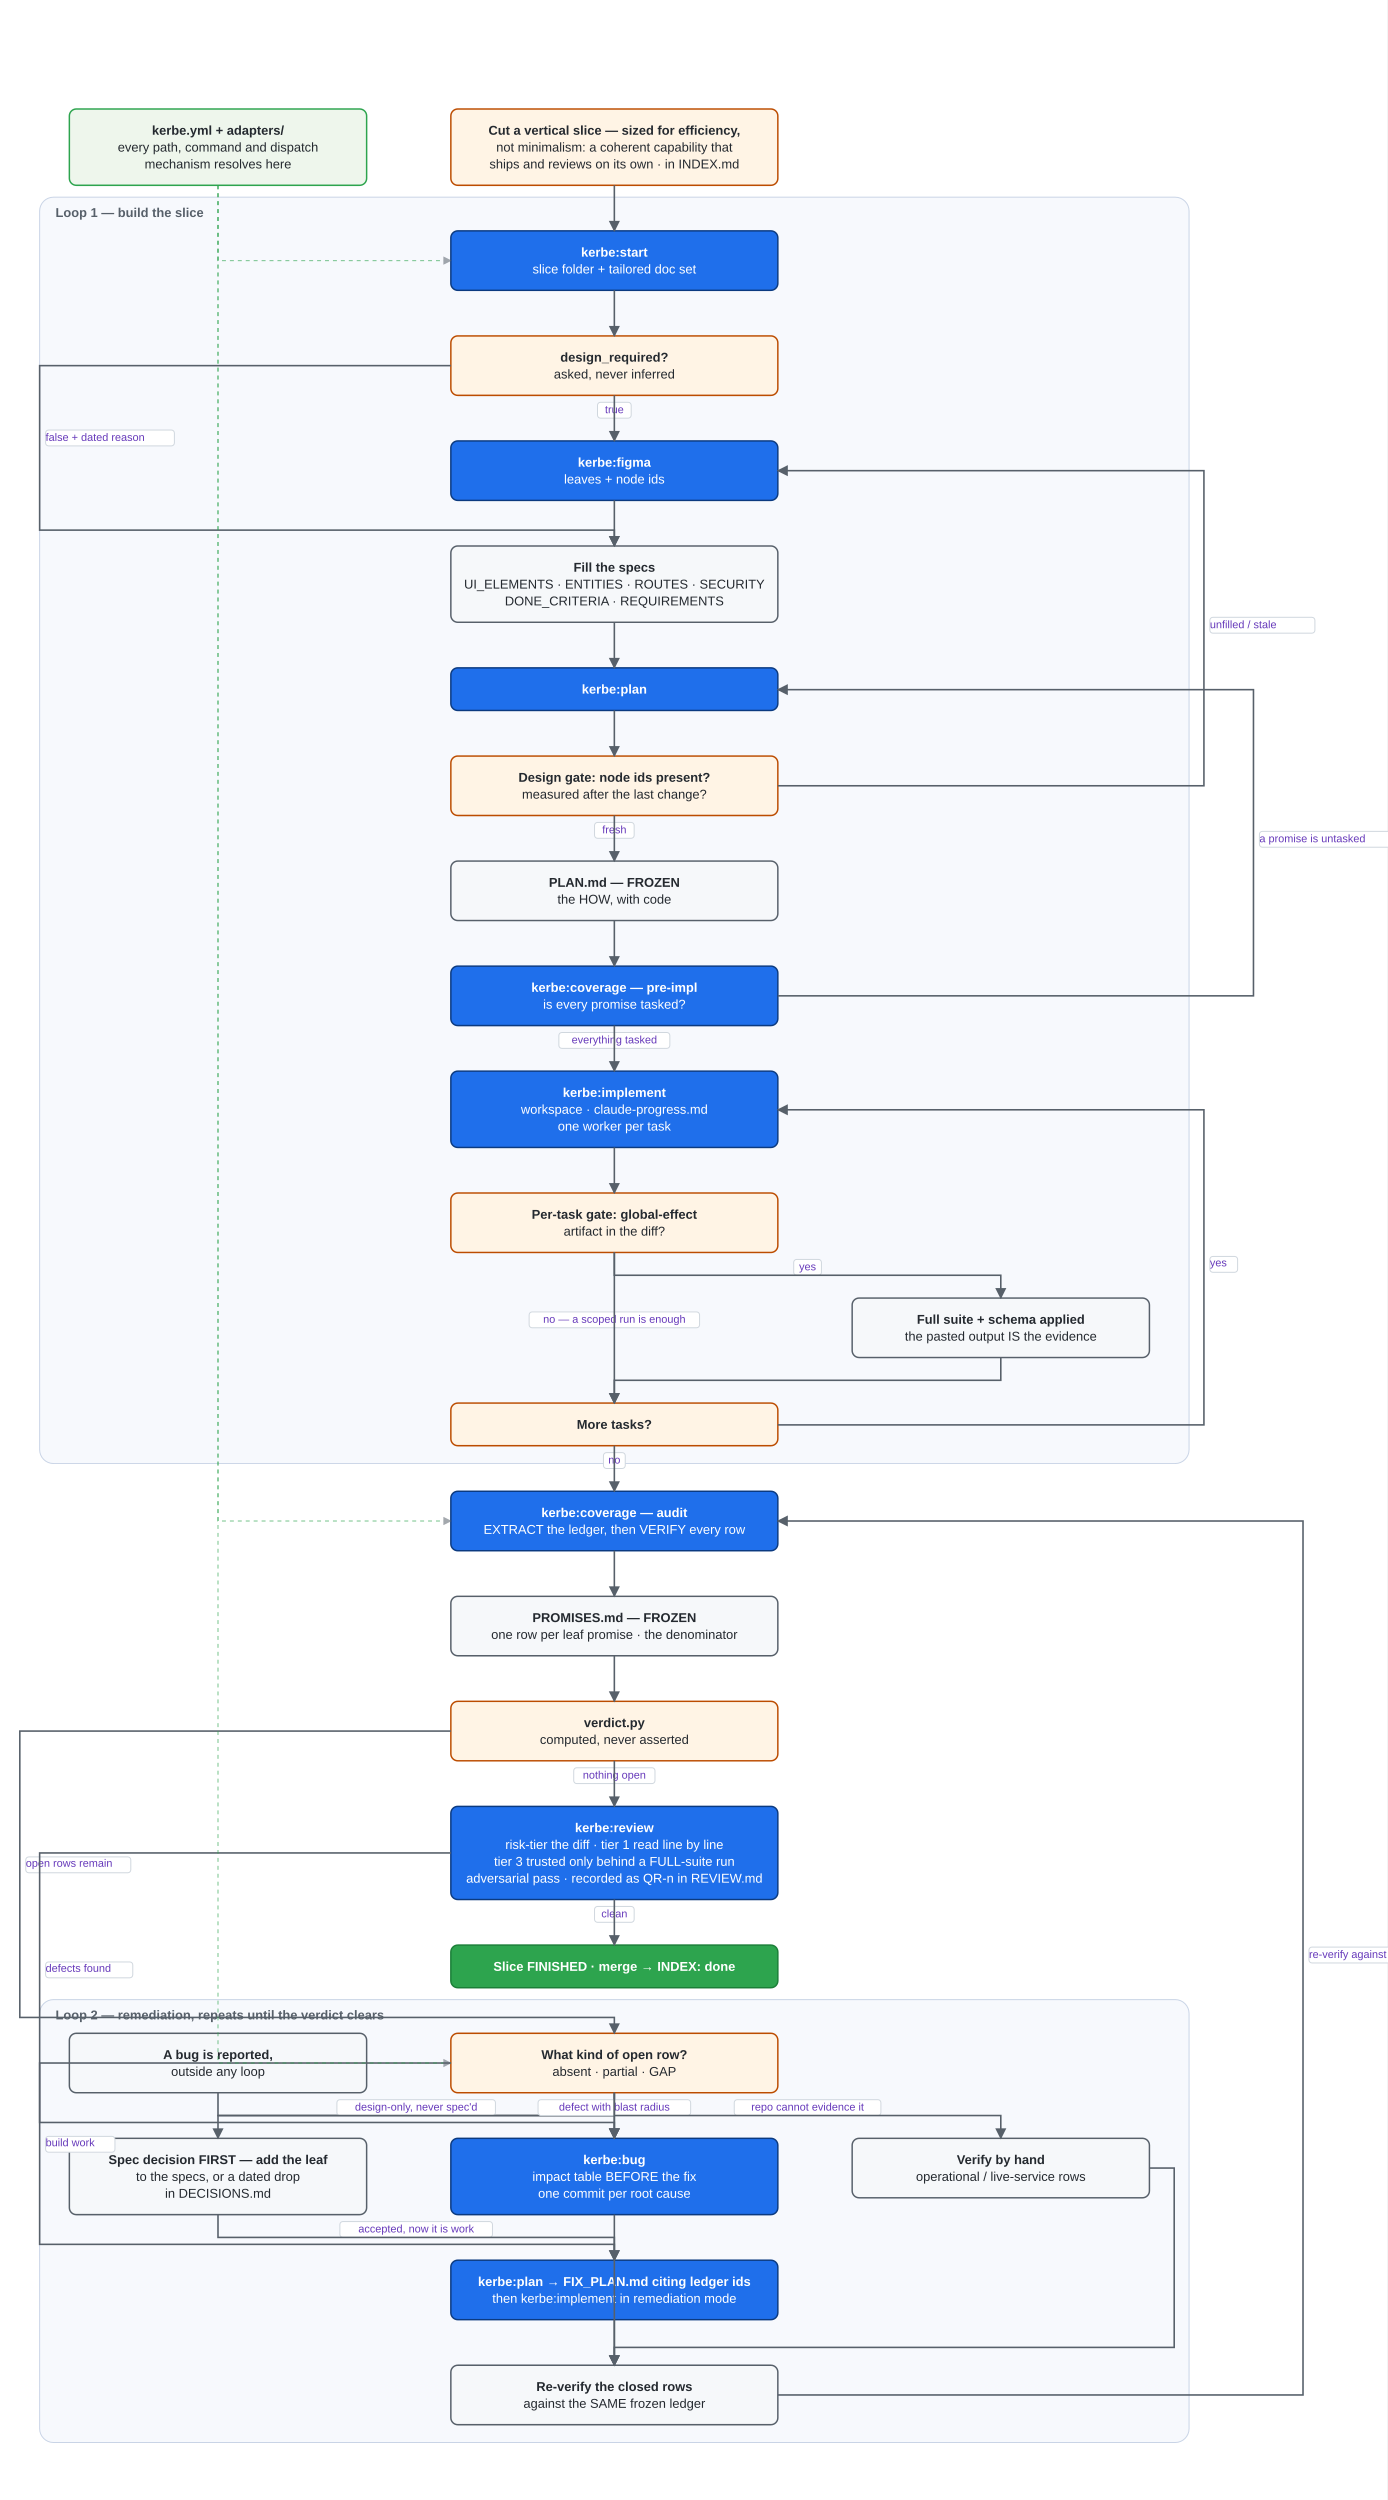
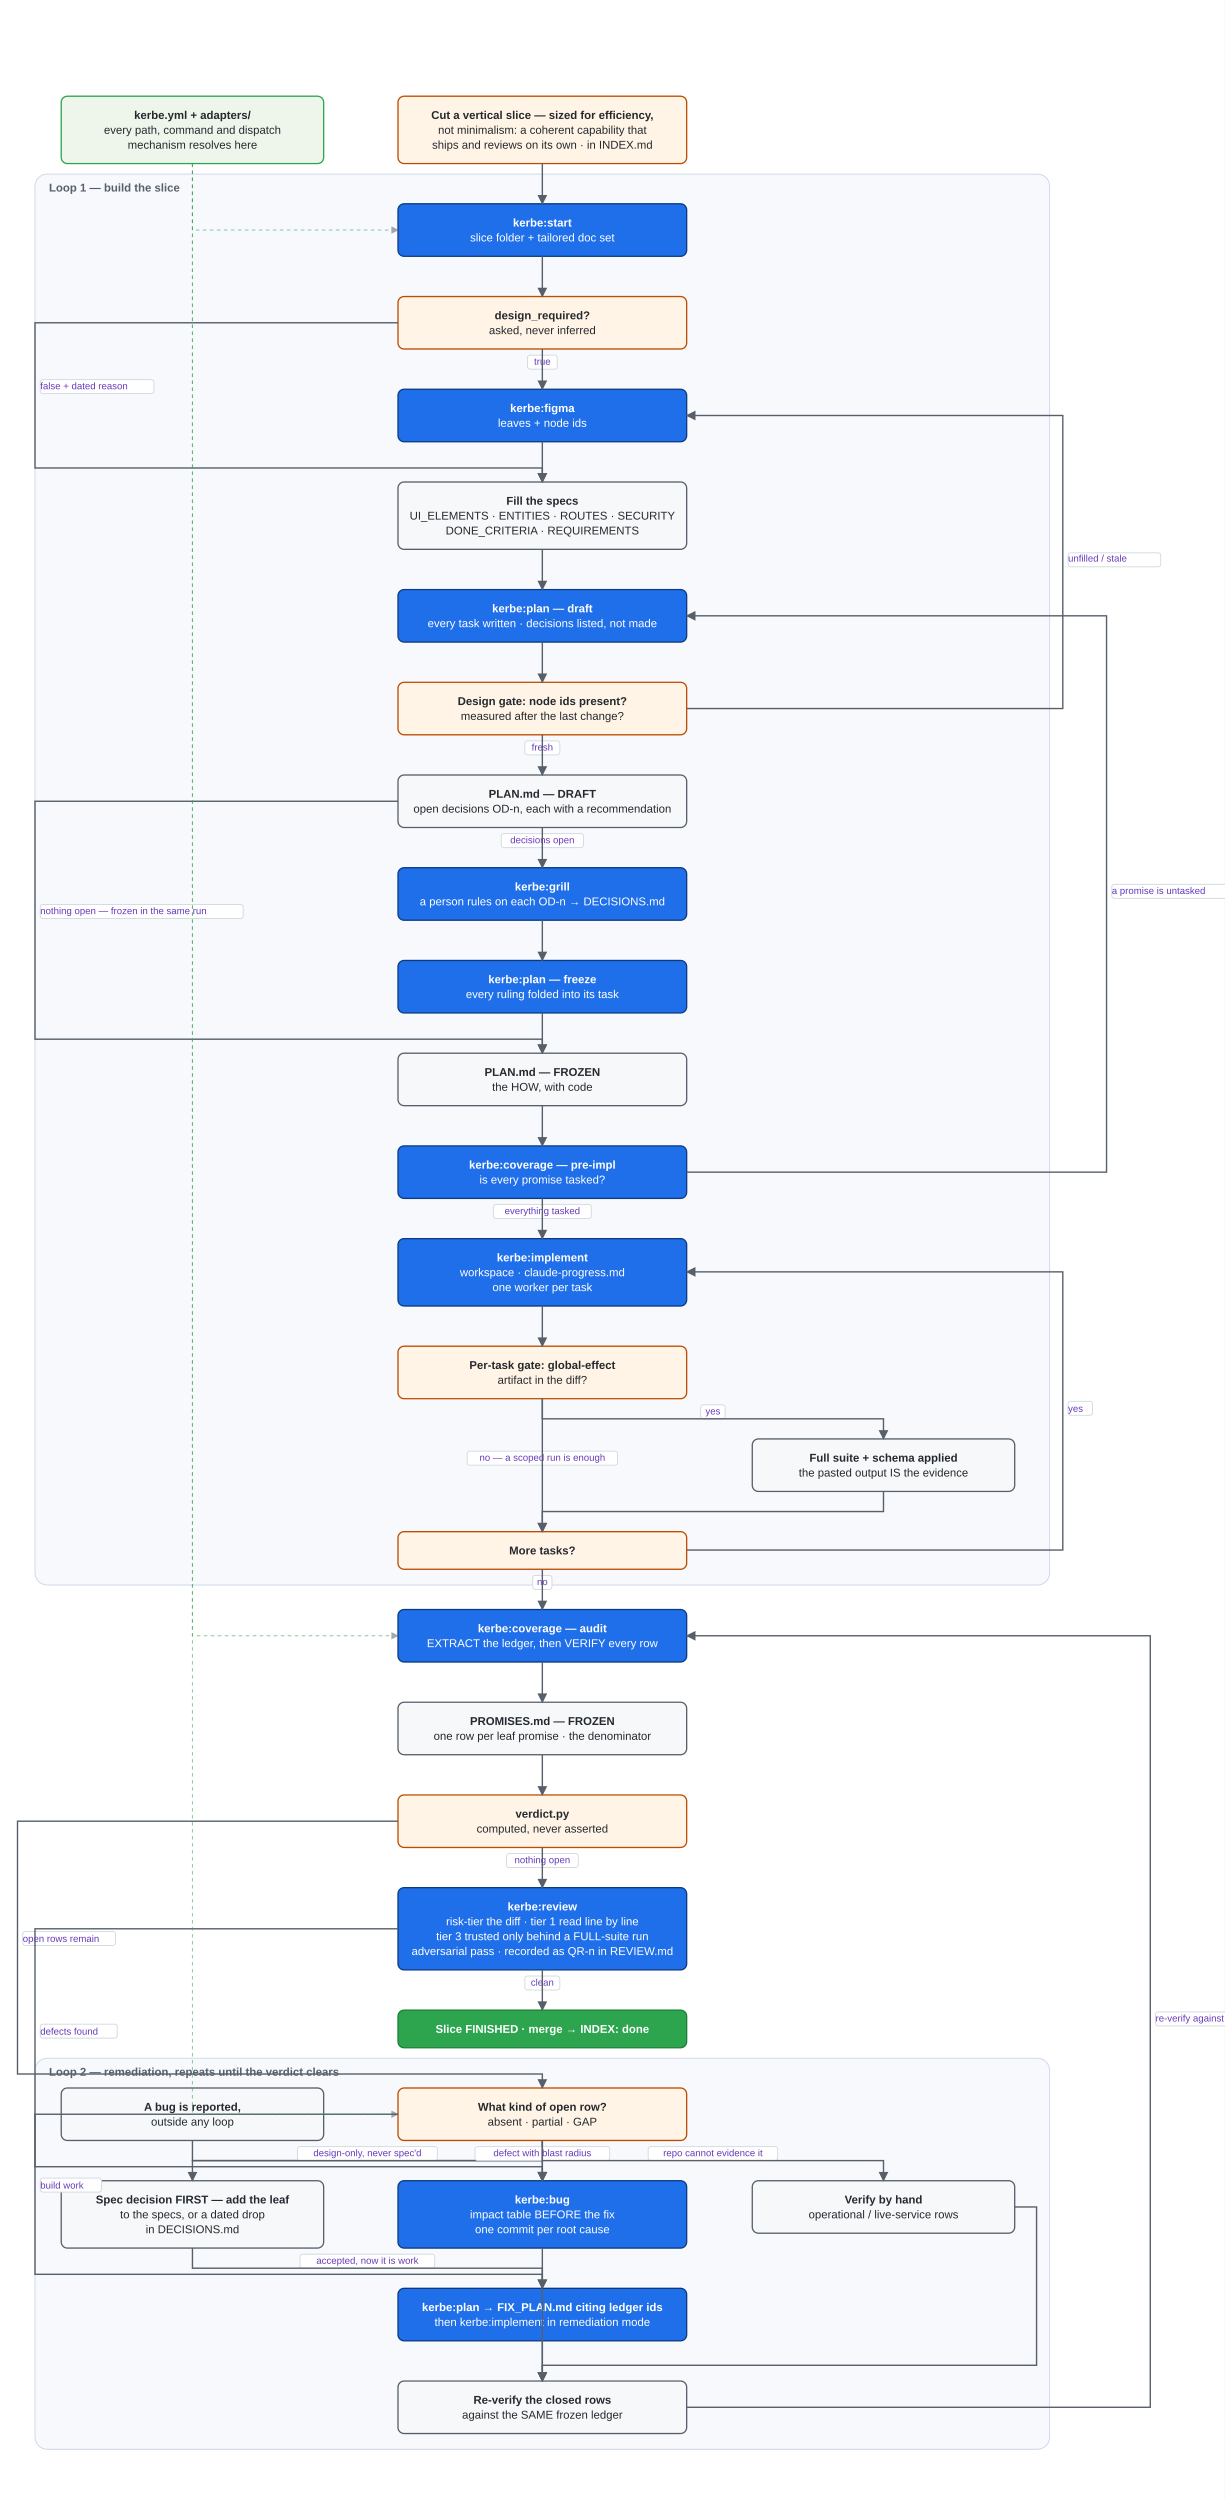
- <svg xmlns="http://www.w3.org/2000/svg" viewBox="0 0 1400 2523" width="1400">
+ <svg xmlns="http://www.w3.org/2000/svg" viewBox="0 0 1400 2858" width="1400">
  <defs>
    <marker id="a" viewBox="0 0 10 10" refX="9" refY="5" markerWidth="7" markerHeight="7" orient="auto-start-reverse">
      <path d="M 0 0 L 10 5 L 0 10 z" fill="#57606a" />
    </marker>
  </defs>
  <style>text{font-family:-apple-system,"Helvetica Neue",Arial,sans-serif}.n{font-size:13px}.nb{font-size:13px;font-weight:600}.edge{font-size:11px;fill:#6639ba}.band{font-size:13px;fill:#57606a;font-weight:600}</style>
-   <rect width="1400" height="2523" fill="#ffffff" />
-   <rect x="40" y="199" width="1160" height="1278" rx="14" fill="#f7f9fd" stroke="#c9d4e6" />
+   <rect width="1400" height="2858" fill="#ffffff" />
+   <rect x="40" y="199" width="1160" height="1613" rx="14" fill="#f7f9fd" stroke="#c9d4e6" />
  <rect x="48" y="205" width="189" height="20" fill="#f7f9fd" />
  <text x="56" y="219" class="band">Loop 1 — build the slice</text>
-   <rect x="40" y="2018" width="1160" height="447" rx="14" fill="#f7f9fd" stroke="#c9d4e6" />
-   <rect x="48" y="2024" width="405" height="20" fill="#f7f9fd" />
-   <text x="56" y="2038" class="band">Loop 2 — remediation, repeats until the verdict clears</text>
+   <rect x="40" y="2353" width="1160" height="447" rx="14" fill="#f7f9fd" stroke="#c9d4e6" />
+   <rect x="48" y="2359" width="405" height="20" fill="#f7f9fd" />
+   <text x="56" y="2373" class="band">Loop 2 — remediation, repeats until the verdict clears</text>
  <rect x="70" y="110" width="300" height="77" rx="7" fill="#eef6ec" stroke="#2da44e" stroke-width="1.5" />
  <text x="220.0" y="136" text-anchor="middle" class="nb" fill="#24292f">kerbe.yml + adapters/</text>
  <text x="220.0" y="153" text-anchor="middle" class="n" fill="#24292f">every path, command and dispatch</text>
  <text x="220.0" y="170" text-anchor="middle" class="n" fill="#24292f">mechanism resolves here</text>
  <rect x="455" y="110" width="330" height="77" rx="7" fill="#fff4e5" stroke="#bc4c00" stroke-width="1.5" />
  <text x="620.0" y="136" text-anchor="middle" class="nb" fill="#24292f">Cut a vertical slice — sized for efficiency,</text>
  <text x="620.0" y="153" text-anchor="middle" class="n" fill="#24292f">not minimalism: a coherent capability that</text>
  <text x="620.0" y="170" text-anchor="middle" class="n" fill="#24292f">ships and reviews on its own · in INDEX.md</text>
  <rect x="455" y="233" width="330" height="60" rx="7" fill="#1f6feb" stroke="#0b3a80" stroke-width="1.5" />
  <text x="620.0" y="259" text-anchor="middle" class="nb" fill="#ffffff">kerbe:start</text>
  <text x="620.0" y="276" text-anchor="middle" class="n" fill="#ffffff">slice folder + tailored doc set</text>
  <rect x="455" y="339" width="330" height="60" rx="7" fill="#fff4e5" stroke="#bc4c00" stroke-width="1.5" />
  <text x="620.0" y="365" text-anchor="middle" class="nb" fill="#24292f">design_required?</text>
  <text x="620.0" y="382" text-anchor="middle" class="n" fill="#24292f">asked, never inferred</text>
  <rect x="455" y="445" width="330" height="60" rx="7" fill="#1f6feb" stroke="#0b3a80" stroke-width="1.5" />
  <text x="620.0" y="471" text-anchor="middle" class="nb" fill="#ffffff">kerbe:figma</text>
  <text x="620.0" y="488" text-anchor="middle" class="n" fill="#ffffff">leaves + node ids</text>
  <rect x="455" y="551" width="330" height="77" rx="7" fill="#f6f8fa" stroke="#57606a" stroke-width="1.5" />
  <text x="620.0" y="577" text-anchor="middle" class="nb" fill="#24292f">Fill the specs</text>
  <text x="620.0" y="594" text-anchor="middle" class="n" fill="#24292f">UI_ELEMENTS · ENTITIES · ROUTES · SECURITY</text>
  <text x="620.0" y="611" text-anchor="middle" class="n" fill="#24292f">DONE_CRITERIA · REQUIREMENTS</text>
-   <rect x="455" y="674" width="330" height="43" rx="7" fill="#1f6feb" stroke="#0b3a80" stroke-width="1.5" />
-   <text x="620.0" y="700" text-anchor="middle" class="nb" fill="#ffffff">kerbe:plan</text>
-   <rect x="455" y="763" width="330" height="60" rx="7" fill="#fff4e5" stroke="#bc4c00" stroke-width="1.5" />
-   <text x="620.0" y="789" text-anchor="middle" class="nb" fill="#24292f">Design gate: node ids present?</text>
-   <text x="620.0" y="806" text-anchor="middle" class="n" fill="#24292f">measured after the last change?</text>
-   <rect x="455" y="869" width="330" height="60" rx="7" fill="#f6f8fa" stroke="#57606a" stroke-width="1.5" />
-   <text x="620.0" y="895" text-anchor="middle" class="nb" fill="#24292f">PLAN.md — FROZEN</text>
-   <text x="620.0" y="912" text-anchor="middle" class="n" fill="#24292f">the HOW, with code</text>
-   <rect x="455" y="975" width="330" height="60" rx="7" fill="#1f6feb" stroke="#0b3a80" stroke-width="1.5" />
-   <text x="620.0" y="1001" text-anchor="middle" class="nb" fill="#ffffff">kerbe:coverage — pre-impl</text>
-   <text x="620.0" y="1018" text-anchor="middle" class="n" fill="#ffffff">is every promise tasked?</text>
-   <rect x="455" y="1081" width="330" height="77" rx="7" fill="#1f6feb" stroke="#0b3a80" stroke-width="1.5" />
-   <text x="620.0" y="1107" text-anchor="middle" class="nb" fill="#ffffff">kerbe:implement</text>
-   <text x="620.0" y="1124" text-anchor="middle" class="n" fill="#ffffff">workspace · claude-progress.md</text>
-   <text x="620.0" y="1141" text-anchor="middle" class="n" fill="#ffffff">one worker per task</text>
-   <rect x="455" y="1204" width="330" height="60" rx="7" fill="#fff4e5" stroke="#bc4c00" stroke-width="1.5" />
-   <text x="620.0" y="1230" text-anchor="middle" class="nb" fill="#24292f">Per-task gate: global-effect</text>
-   <text x="620.0" y="1247" text-anchor="middle" class="n" fill="#24292f">artifact in the diff?</text>
-   <rect x="860" y="1310" width="300" height="60" rx="7" fill="#f6f8fa" stroke="#57606a" stroke-width="1.5" />
-   <text x="1010.0" y="1336" text-anchor="middle" class="nb" fill="#24292f">Full suite + schema applied</text>
-   <text x="1010.0" y="1353" text-anchor="middle" class="n" fill="#24292f">the pasted output IS the evidence</text>
-   <rect x="455" y="1416" width="330" height="43" rx="7" fill="#fff4e5" stroke="#bc4c00" stroke-width="1.5" />
-   <text x="620.0" y="1442" text-anchor="middle" class="nb" fill="#24292f">More tasks?</text>
-   <rect x="455" y="1505" width="330" height="60" rx="7" fill="#1f6feb" stroke="#0b3a80" stroke-width="1.5" />
-   <text x="620.0" y="1531" text-anchor="middle" class="nb" fill="#ffffff">kerbe:coverage — audit</text>
-   <text x="620.0" y="1548" text-anchor="middle" class="n" fill="#ffffff">EXTRACT the ledger, then VERIFY every row</text>
-   <rect x="455" y="1611" width="330" height="60" rx="7" fill="#f6f8fa" stroke="#57606a" stroke-width="1.5" />
-   <text x="620.0" y="1637" text-anchor="middle" class="nb" fill="#24292f">PROMISES.md — FROZEN</text>
-   <text x="620.0" y="1654" text-anchor="middle" class="n" fill="#24292f">one row per leaf promise · the denominator</text>
-   <rect x="455" y="1717" width="330" height="60" rx="7" fill="#fff4e5" stroke="#bc4c00" stroke-width="1.5" />
-   <text x="620.0" y="1743" text-anchor="middle" class="nb" fill="#24292f">verdict.py</text>
-   <text x="620.0" y="1760" text-anchor="middle" class="n" fill="#24292f">computed, never asserted</text>
-   <rect x="455" y="1823" width="330" height="94" rx="7" fill="#1f6feb" stroke="#0b3a80" stroke-width="1.5" />
-   <text x="620.0" y="1849" text-anchor="middle" class="nb" fill="#ffffff">kerbe:review</text>
-   <text x="620.0" y="1866" text-anchor="middle" class="n" fill="#ffffff">risk-tier the diff · tier 1 read line by line</text>
-   <text x="620.0" y="1883" text-anchor="middle" class="n" fill="#ffffff">tier 3 trusted only behind a FULL-suite run</text>
-   <text x="620.0" y="1900" text-anchor="middle" class="n" fill="#ffffff">adversarial pass · recorded as QR-n in REVIEW.md</text>
-   <rect x="455" y="1963" width="330" height="43" rx="7" fill="#2da44e" stroke="#1a7f37" stroke-width="1.5" />
-   <text x="620.0" y="1989" text-anchor="middle" class="nb" fill="#ffffff">Slice FINISHED · merge → INDEX: done</text>
-   <rect x="70" y="2052" width="300" height="60" rx="7" fill="#f6f8fa" stroke="#57606a" stroke-width="1.5" />
-   <text x="220.0" y="2078" text-anchor="middle" class="nb" fill="#24292f">A bug is reported,</text>
-   <text x="220.0" y="2095" text-anchor="middle" class="n" fill="#24292f">outside any loop</text>
+   <rect x="455" y="674" width="330" height="60" rx="7" fill="#1f6feb" stroke="#0b3a80" stroke-width="1.5" />
+   <text x="620.0" y="700" text-anchor="middle" class="nb" fill="#ffffff">kerbe:plan — draft</text>
+   <text x="620.0" y="717" text-anchor="middle" class="n" fill="#ffffff">every task written · decisions listed, not made</text>
+   <rect x="455" y="780" width="330" height="60" rx="7" fill="#fff4e5" stroke="#bc4c00" stroke-width="1.5" />
+   <text x="620.0" y="806" text-anchor="middle" class="nb" fill="#24292f">Design gate: node ids present?</text>
+   <text x="620.0" y="823" text-anchor="middle" class="n" fill="#24292f">measured after the last change?</text>
+   <rect x="455" y="886" width="330" height="60" rx="7" fill="#f6f8fa" stroke="#57606a" stroke-width="1.5" />
+   <text x="620.0" y="912" text-anchor="middle" class="nb" fill="#24292f">PLAN.md — DRAFT</text>
+   <text x="620.0" y="929" text-anchor="middle" class="n" fill="#24292f">open decisions OD-n, each with a recommendation</text>
+   <rect x="455" y="992" width="330" height="60" rx="7" fill="#1f6feb" stroke="#0b3a80" stroke-width="1.5" />
+   <text x="620.0" y="1018" text-anchor="middle" class="nb" fill="#ffffff">kerbe:grill</text>
+   <text x="620.0" y="1035" text-anchor="middle" class="n" fill="#ffffff">a person rules on each OD-n → DECISIONS.md</text>
+   <rect x="455" y="1098" width="330" height="60" rx="7" fill="#1f6feb" stroke="#0b3a80" stroke-width="1.5" />
+   <text x="620.0" y="1124" text-anchor="middle" class="nb" fill="#ffffff">kerbe:plan — freeze</text>
+   <text x="620.0" y="1141" text-anchor="middle" class="n" fill="#ffffff">every ruling folded into its task</text>
+   <rect x="455" y="1204" width="330" height="60" rx="7" fill="#f6f8fa" stroke="#57606a" stroke-width="1.5" />
+   <text x="620.0" y="1230" text-anchor="middle" class="nb" fill="#24292f">PLAN.md — FROZEN</text>
+   <text x="620.0" y="1247" text-anchor="middle" class="n" fill="#24292f">the HOW, with code</text>
+   <rect x="455" y="1310" width="330" height="60" rx="7" fill="#1f6feb" stroke="#0b3a80" stroke-width="1.5" />
+   <text x="620.0" y="1336" text-anchor="middle" class="nb" fill="#ffffff">kerbe:coverage — pre-impl</text>
+   <text x="620.0" y="1353" text-anchor="middle" class="n" fill="#ffffff">is every promise tasked?</text>
+   <rect x="455" y="1416" width="330" height="77" rx="7" fill="#1f6feb" stroke="#0b3a80" stroke-width="1.5" />
+   <text x="620.0" y="1442" text-anchor="middle" class="nb" fill="#ffffff">kerbe:implement</text>
+   <text x="620.0" y="1459" text-anchor="middle" class="n" fill="#ffffff">workspace · claude-progress.md</text>
+   <text x="620.0" y="1476" text-anchor="middle" class="n" fill="#ffffff">one worker per task</text>
+   <rect x="455" y="1539" width="330" height="60" rx="7" fill="#fff4e5" stroke="#bc4c00" stroke-width="1.5" />
+   <text x="620.0" y="1565" text-anchor="middle" class="nb" fill="#24292f">Per-task gate: global-effect</text>
+   <text x="620.0" y="1582" text-anchor="middle" class="n" fill="#24292f">artifact in the diff?</text>
+   <rect x="860" y="1645" width="300" height="60" rx="7" fill="#f6f8fa" stroke="#57606a" stroke-width="1.5" />
+   <text x="1010.0" y="1671" text-anchor="middle" class="nb" fill="#24292f">Full suite + schema applied</text>
+   <text x="1010.0" y="1688" text-anchor="middle" class="n" fill="#24292f">the pasted output IS the evidence</text>
+   <rect x="455" y="1751" width="330" height="43" rx="7" fill="#fff4e5" stroke="#bc4c00" stroke-width="1.5" />
+   <text x="620.0" y="1777" text-anchor="middle" class="nb" fill="#24292f">More tasks?</text>
+   <rect x="455" y="1840" width="330" height="60" rx="7" fill="#1f6feb" stroke="#0b3a80" stroke-width="1.5" />
+   <text x="620.0" y="1866" text-anchor="middle" class="nb" fill="#ffffff">kerbe:coverage — audit</text>
+   <text x="620.0" y="1883" text-anchor="middle" class="n" fill="#ffffff">EXTRACT the ledger, then VERIFY every row</text>
+   <rect x="455" y="1946" width="330" height="60" rx="7" fill="#f6f8fa" stroke="#57606a" stroke-width="1.5" />
+   <text x="620.0" y="1972" text-anchor="middle" class="nb" fill="#24292f">PROMISES.md — FROZEN</text>
+   <text x="620.0" y="1989" text-anchor="middle" class="n" fill="#24292f">one row per leaf promise · the denominator</text>
  <rect x="455" y="2052" width="330" height="60" rx="7" fill="#fff4e5" stroke="#bc4c00" stroke-width="1.5" />
-   <text x="620.0" y="2078" text-anchor="middle" class="nb" fill="#24292f">What kind of open row?</text>
-   <text x="620.0" y="2095" text-anchor="middle" class="n" fill="#24292f">absent · partial · GAP</text>
-   <rect x="70" y="2158" width="300" height="77" rx="7" fill="#f6f8fa" stroke="#57606a" stroke-width="1.5" />
-   <text x="220.0" y="2184" text-anchor="middle" class="nb" fill="#24292f">Spec decision FIRST — add the leaf</text>
-   <text x="220.0" y="2201" text-anchor="middle" class="n" fill="#24292f">to the specs, or a dated drop</text>
-   <text x="220.0" y="2218" text-anchor="middle" class="n" fill="#24292f">in DECISIONS.md</text>
-   <rect x="455" y="2158" width="330" height="77" rx="7" fill="#1f6feb" stroke="#0b3a80" stroke-width="1.5" />
-   <text x="620.0" y="2184" text-anchor="middle" class="nb" fill="#ffffff">kerbe:bug</text>
-   <text x="620.0" y="2201" text-anchor="middle" class="n" fill="#ffffff">impact table BEFORE the fix</text>
-   <text x="620.0" y="2218" text-anchor="middle" class="n" fill="#ffffff">one commit per root cause</text>
-   <rect x="860" y="2158" width="300" height="60" rx="7" fill="#f6f8fa" stroke="#57606a" stroke-width="1.5" />
-   <text x="1010.0" y="2184" text-anchor="middle" class="nb" fill="#24292f">Verify by hand</text>
-   <text x="1010.0" y="2201" text-anchor="middle" class="n" fill="#24292f">operational / live-service rows</text>
-   <rect x="455" y="2281" width="330" height="60" rx="7" fill="#1f6feb" stroke="#0b3a80" stroke-width="1.5" />
-   <text x="620.0" y="2307" text-anchor="middle" class="nb" fill="#ffffff">kerbe:plan → FIX_PLAN.md citing ledger ids</text>
-   <text x="620.0" y="2324" text-anchor="middle" class="n" fill="#ffffff">then kerbe:implement in remediation mode</text>
-   <rect x="455" y="2387" width="330" height="60" rx="7" fill="#f6f8fa" stroke="#57606a" stroke-width="1.5" />
-   <text x="620.0" y="2413" text-anchor="middle" class="nb" fill="#24292f">Re-verify the closed rows</text>
-   <text x="620.0" y="2430" text-anchor="middle" class="n" fill="#24292f">against the SAME frozen ledger</text>
+   <text x="620.0" y="2078" text-anchor="middle" class="nb" fill="#24292f">verdict.py</text>
+   <text x="620.0" y="2095" text-anchor="middle" class="n" fill="#24292f">computed, never asserted</text>
+   <rect x="455" y="2158" width="330" height="94" rx="7" fill="#1f6feb" stroke="#0b3a80" stroke-width="1.5" />
+   <text x="620.0" y="2184" text-anchor="middle" class="nb" fill="#ffffff">kerbe:review</text>
+   <text x="620.0" y="2201" text-anchor="middle" class="n" fill="#ffffff">risk-tier the diff · tier 1 read line by line</text>
+   <text x="620.0" y="2218" text-anchor="middle" class="n" fill="#ffffff">tier 3 trusted only behind a FULL-suite run</text>
+   <text x="620.0" y="2235" text-anchor="middle" class="n" fill="#ffffff">adversarial pass · recorded as QR-n in REVIEW.md</text>
+   <rect x="455" y="2298" width="330" height="43" rx="7" fill="#2da44e" stroke="#1a7f37" stroke-width="1.5" />
+   <text x="620.0" y="2324" text-anchor="middle" class="nb" fill="#ffffff">Slice FINISHED · merge → INDEX: done</text>
+   <rect x="70" y="2387" width="300" height="60" rx="7" fill="#f6f8fa" stroke="#57606a" stroke-width="1.5" />
+   <text x="220.0" y="2413" text-anchor="middle" class="nb" fill="#24292f">A bug is reported,</text>
+   <text x="220.0" y="2430" text-anchor="middle" class="n" fill="#24292f">outside any loop</text>
+   <rect x="455" y="2387" width="330" height="60" rx="7" fill="#fff4e5" stroke="#bc4c00" stroke-width="1.5" />
+   <text x="620.0" y="2413" text-anchor="middle" class="nb" fill="#24292f">What kind of open row?</text>
+   <text x="620.0" y="2430" text-anchor="middle" class="n" fill="#24292f">absent · partial · GAP</text>
+   <rect x="70" y="2493" width="300" height="77" rx="7" fill="#f6f8fa" stroke="#57606a" stroke-width="1.5" />
+   <text x="220.0" y="2519" text-anchor="middle" class="nb" fill="#24292f">Spec decision FIRST — add the leaf</text>
+   <text x="220.0" y="2536" text-anchor="middle" class="n" fill="#24292f">to the specs, or a dated drop</text>
+   <text x="220.0" y="2553" text-anchor="middle" class="n" fill="#24292f">in DECISIONS.md</text>
+   <rect x="455" y="2493" width="330" height="77" rx="7" fill="#1f6feb" stroke="#0b3a80" stroke-width="1.5" />
+   <text x="620.0" y="2519" text-anchor="middle" class="nb" fill="#ffffff">kerbe:bug</text>
+   <text x="620.0" y="2536" text-anchor="middle" class="n" fill="#ffffff">impact table BEFORE the fix</text>
+   <text x="620.0" y="2553" text-anchor="middle" class="n" fill="#ffffff">one commit per root cause</text>
+   <rect x="860" y="2493" width="300" height="60" rx="7" fill="#f6f8fa" stroke="#57606a" stroke-width="1.5" />
+   <text x="1010.0" y="2519" text-anchor="middle" class="nb" fill="#24292f">Verify by hand</text>
+   <text x="1010.0" y="2536" text-anchor="middle" class="n" fill="#24292f">operational / live-service rows</text>
+   <rect x="455" y="2616" width="330" height="60" rx="7" fill="#1f6feb" stroke="#0b3a80" stroke-width="1.5" />
+   <text x="620.0" y="2642" text-anchor="middle" class="nb" fill="#ffffff">kerbe:plan → FIX_PLAN.md citing ledger ids</text>
+   <text x="620.0" y="2659" text-anchor="middle" class="n" fill="#ffffff">then kerbe:implement in remediation mode</text>
+   <rect x="455" y="2722" width="330" height="60" rx="7" fill="#f6f8fa" stroke="#57606a" stroke-width="1.5" />
+   <text x="620.0" y="2748" text-anchor="middle" class="nb" fill="#24292f">Re-verify the closed rows</text>
+   <text x="620.0" y="2765" text-anchor="middle" class="n" fill="#24292f">against the SAME frozen ledger</text>
  <polyline points="620.0,187 620.0,210 620.0,210 620.0,233" fill="none" stroke="#57606a" stroke-width="1.6" marker-end="url(#a)" />
  <polyline points="620.0,293 620.0,316 620.0,316 620.0,339" fill="none" stroke="#57606a" stroke-width="1.6" marker-end="url(#a)" />
  <rect x="603" y="406" width="34" height="16" rx="3" fill="#ffffff" stroke="#d0d7de" />
  <text x="620" y="417" text-anchor="middle" class="edge">true</text>
  <polyline points="620.0,399 620.0,422 620.0,422 620.0,445" fill="none" stroke="#57606a" stroke-width="1.6" marker-end="url(#a)" />
  <rect x="46" y="434" width="130" height="16" rx="3" fill="#ffffff" stroke="#d0d7de" />
  <text x="46" y="445" text-anchor="start" class="edge">false + dated reason</text>
  <polyline points="455,369 40,369 40,535 620.0,535 620.0,551" fill="none" stroke="#57606a" stroke-width="1.6" marker-end="url(#a)" />
  <polyline points="620.0,505 620.0,528 620.0,528 620.0,551" fill="none" stroke="#57606a" stroke-width="1.6" marker-end="url(#a)" />
  <polyline points="620.0,628 620.0,651 620.0,651 620.0,674" fill="none" stroke="#57606a" stroke-width="1.6" marker-end="url(#a)" />
-   <polyline points="620.0,717 620.0,740 620.0,740 620.0,763" fill="none" stroke="#57606a" stroke-width="1.6" marker-end="url(#a)" />
-   <rect x="600" y="830" width="40" height="16" rx="3" fill="#ffffff" stroke="#d0d7de" />
-   <text x="620" y="841" text-anchor="middle" class="edge">fresh</text>
-   <polyline points="620.0,823 620.0,846 620.0,846 620.0,869" fill="none" stroke="#57606a" stroke-width="1.6" marker-end="url(#a)" />
-   <polyline points="620.0,929 620.0,952 620.0,952 620.0,975" fill="none" stroke="#57606a" stroke-width="1.6" marker-end="url(#a)" />
-   <rect x="564" y="1042" width="112" height="16" rx="3" fill="#ffffff" stroke="#d0d7de" />
-   <text x="620" y="1053" text-anchor="middle" class="edge">everything tasked</text>
-   <polyline points="620.0,1035 620.0,1058 620.0,1058 620.0,1081" fill="none" stroke="#57606a" stroke-width="1.6" marker-end="url(#a)" />
+   <polyline points="620.0,734 620.0,757 620.0,757 620.0,780" fill="none" stroke="#57606a" stroke-width="1.6" marker-end="url(#a)" />
+   <rect x="600" y="847" width="40" height="16" rx="3" fill="#ffffff" stroke="#d0d7de" />
+   <text x="620" y="858" text-anchor="middle" class="edge">fresh</text>
+   <polyline points="620.0,840 620.0,863 620.0,863 620.0,886" fill="none" stroke="#57606a" stroke-width="1.6" marker-end="url(#a)" />
+   <rect x="573" y="953" width="94" height="16" rx="3" fill="#ffffff" stroke="#d0d7de" />
+   <text x="620" y="964" text-anchor="middle" class="edge">decisions open</text>
+   <polyline points="620.0,946 620.0,969 620.0,969 620.0,992" fill="none" stroke="#57606a" stroke-width="1.6" marker-end="url(#a)" />
+   <polyline points="620.0,1052 620.0,1075 620.0,1075 620.0,1098" fill="none" stroke="#57606a" stroke-width="1.6" marker-end="url(#a)" />
  <polyline points="620.0,1158 620.0,1181 620.0,1181 620.0,1204" fill="none" stroke="#57606a" stroke-width="1.6" marker-end="url(#a)" />
-   <rect x="801" y="1271" width="28" height="16" rx="3" fill="#ffffff" stroke="#d0d7de" />
-   <text x="815" y="1282" text-anchor="middle" class="edge">yes</text>
-   <polyline points="620.0,1264 620.0,1287 1010.0,1287 1010.0,1310" fill="none" stroke="#57606a" stroke-width="1.6" marker-end="url(#a)" />
-   <rect x="534" y="1324" width="172" height="16" rx="3" fill="#ffffff" stroke="#d0d7de" />
-   <text x="620" y="1335" text-anchor="middle" class="edge">no — a scoped run is enough</text>
-   <polyline points="620.0,1264 620.0,1340 620.0,1340 620.0,1416" fill="none" stroke="#57606a" stroke-width="1.6" marker-end="url(#a)" />
-   <polyline points="1010.0,1370 1010.0,1393 620.0,1393 620.0,1416" fill="none" stroke="#57606a" stroke-width="1.6" marker-end="url(#a)" />
-   <rect x="609" y="1466" width="22" height="16" rx="3" fill="#ffffff" stroke="#d0d7de" />
-   <text x="620" y="1477" text-anchor="middle" class="edge">no</text>
-   <polyline points="620.0,1459 620.0,1482 620.0,1482 620.0,1505" fill="none" stroke="#57606a" stroke-width="1.6" marker-end="url(#a)" />
-   <polyline points="620.0,1565 620.0,1588 620.0,1588 620.0,1611" fill="none" stroke="#57606a" stroke-width="1.6" marker-end="url(#a)" />
-   <polyline points="620.0,1671 620.0,1694 620.0,1694 620.0,1717" fill="none" stroke="#57606a" stroke-width="1.6" marker-end="url(#a)" />
-   <rect x="579" y="1784" width="82" height="16" rx="3" fill="#ffffff" stroke="#d0d7de" />
-   <text x="620" y="1795" text-anchor="middle" class="edge">nothing open</text>
-   <polyline points="620.0,1777 620.0,1800 620.0,1800 620.0,1823" fill="none" stroke="#57606a" stroke-width="1.6" marker-end="url(#a)" />
-   <rect x="600" y="1924" width="40" height="16" rx="3" fill="#ffffff" stroke="#d0d7de" />
-   <text x="620" y="1935" text-anchor="middle" class="edge">clean</text>
-   <polyline points="620.0,1917 620.0,1940 620.0,1940 620.0,1963" fill="none" stroke="#57606a" stroke-width="1.6" marker-end="url(#a)" />
-   <rect x="26" y="1874" width="106" height="16" rx="3" fill="#ffffff" stroke="#d0d7de" />
-   <text x="26" y="1884" text-anchor="start" class="edge">open rows remain</text>
-   <polyline points="455,1747 20,1747 20,2036 620.0,2036 620.0,2052" fill="none" stroke="#57606a" stroke-width="1.6" marker-end="url(#a)" />
-   <rect x="46" y="1980" width="88" height="16" rx="3" fill="#ffffff" stroke="#d0d7de" />
-   <text x="46" y="1990" text-anchor="start" class="edge">defects found</text>
-   <polyline points="455,1870 40,1870 40,2142 620.0,2142 620.0,2158" fill="none" stroke="#57606a" stroke-width="1.6" marker-end="url(#a)" />
-   <polyline points="220.0,2112 220.0,2135 620.0,2135 620.0,2158" fill="none" stroke="#57606a" stroke-width="1.6" marker-end="url(#a)" />
-   <rect x="340" y="2119" width="160" height="16" rx="3" fill="#ffffff" stroke="#d0d7de" />
-   <text x="420" y="2130" text-anchor="middle" class="edge">design-only, never spec'd</text>
-   <polyline points="620.0,2112 620.0,2135 220.0,2135 220.0,2158" fill="none" stroke="#57606a" stroke-width="1.6" marker-end="url(#a)" />
-   <rect x="543" y="2119" width="154" height="16" rx="3" fill="#ffffff" stroke="#d0d7de" />
-   <text x="620" y="2130" text-anchor="middle" class="edge">defect with blast radius</text>
+   <rect x="46" y="1034" width="232" height="16" rx="3" fill="#ffffff" stroke="#d0d7de" />
+   <text x="46" y="1045" text-anchor="start" class="edge">nothing open — frozen in the same run</text>
+   <polyline points="455,916 40,916 40,1188 620.0,1188 620.0,1204" fill="none" stroke="#57606a" stroke-width="1.6" marker-end="url(#a)" />
+   <polyline points="620.0,1264 620.0,1287 620.0,1287 620.0,1310" fill="none" stroke="#57606a" stroke-width="1.6" marker-end="url(#a)" />
+   <rect x="564" y="1377" width="112" height="16" rx="3" fill="#ffffff" stroke="#d0d7de" />
+   <text x="620" y="1388" text-anchor="middle" class="edge">everything tasked</text>
+   <polyline points="620.0,1370 620.0,1393 620.0,1393 620.0,1416" fill="none" stroke="#57606a" stroke-width="1.6" marker-end="url(#a)" />
+   <polyline points="620.0,1493 620.0,1516 620.0,1516 620.0,1539" fill="none" stroke="#57606a" stroke-width="1.6" marker-end="url(#a)" />
+   <rect x="801" y="1606" width="28" height="16" rx="3" fill="#ffffff" stroke="#d0d7de" />
+   <text x="815" y="1617" text-anchor="middle" class="edge">yes</text>
+   <polyline points="620.0,1599 620.0,1622 1010.0,1622 1010.0,1645" fill="none" stroke="#57606a" stroke-width="1.6" marker-end="url(#a)" />
+   <rect x="534" y="1659" width="172" height="16" rx="3" fill="#ffffff" stroke="#d0d7de" />
+   <text x="620" y="1670" text-anchor="middle" class="edge">no — a scoped run is enough</text>
+   <polyline points="620.0,1599 620.0,1675 620.0,1675 620.0,1751" fill="none" stroke="#57606a" stroke-width="1.6" marker-end="url(#a)" />
+   <polyline points="1010.0,1705 1010.0,1728 620.0,1728 620.0,1751" fill="none" stroke="#57606a" stroke-width="1.6" marker-end="url(#a)" />
+   <rect x="609" y="1801" width="22" height="16" rx="3" fill="#ffffff" stroke="#d0d7de" />
+   <text x="620" y="1812" text-anchor="middle" class="edge">no</text>
+   <polyline points="620.0,1794 620.0,1817 620.0,1817 620.0,1840" fill="none" stroke="#57606a" stroke-width="1.6" marker-end="url(#a)" />
+   <polyline points="620.0,1900 620.0,1923 620.0,1923 620.0,1946" fill="none" stroke="#57606a" stroke-width="1.6" marker-end="url(#a)" />
+   <polyline points="620.0,2006 620.0,2029 620.0,2029 620.0,2052" fill="none" stroke="#57606a" stroke-width="1.6" marker-end="url(#a)" />
+   <rect x="579" y="2119" width="82" height="16" rx="3" fill="#ffffff" stroke="#d0d7de" />
+   <text x="620" y="2130" text-anchor="middle" class="edge">nothing open</text>
  <polyline points="620.0,2112 620.0,2135 620.0,2135 620.0,2158" fill="none" stroke="#57606a" stroke-width="1.6" marker-end="url(#a)" />
-   <rect x="741" y="2119" width="148" height="16" rx="3" fill="#ffffff" stroke="#d0d7de" />
-   <text x="815" y="2130" text-anchor="middle" class="edge">repo cannot evidence it</text>
-   <polyline points="620.0,2112 620.0,2135 1010.0,2135 1010.0,2158" fill="none" stroke="#57606a" stroke-width="1.6" marker-end="url(#a)" />
-   <rect x="343" y="2242" width="154" height="16" rx="3" fill="#ffffff" stroke="#d0d7de" />
-   <text x="420" y="2253" text-anchor="middle" class="edge">accepted, now it is work</text>
-   <polyline points="220.0,2235 220.0,2258 620.0,2258 620.0,2281" fill="none" stroke="#57606a" stroke-width="1.6" marker-end="url(#a)" />
-   <polyline points="620.0,2235 620.0,2311 620.0,2311 620.0,2387" fill="none" stroke="#57606a" stroke-width="1.6" marker-end="url(#a)" />
-   <rect x="46" y="2156" width="70" height="16" rx="3" fill="#ffffff" stroke="#d0d7de" />
-   <text x="46" y="2166" text-anchor="start" class="edge">build work</text>
-   <polyline points="455,2082 40,2082 40,2265 620.0,2265 620.0,2281" fill="none" stroke="#57606a" stroke-width="1.6" marker-end="url(#a)" />
-   <polyline points="1160,2188 1185,2188 1185,2369 620.0,2369 620.0,2387" fill="none" stroke="#57606a" stroke-width="1.6" marker-end="url(#a)" />
-   <polyline points="620.0,2341 620.0,2364 620.0,2364 620.0,2387" fill="none" stroke="#57606a" stroke-width="1.6" marker-end="url(#a)" />
-   <rect x="1221" y="623" width="106" height="16" rx="3" fill="#ffffff" stroke="#d0d7de" />
-   <text x="1221" y="634" text-anchor="start" class="edge">unfilled / stale</text>
-   <polyline points="785,793 1215,793 1215,475 785,475" fill="none" stroke="#57606a" stroke-width="1.6" marker-end="url(#a)" />
-   <rect x="1271" y="839" width="136" height="16" rx="3" fill="#ffffff" stroke="#d0d7de" />
-   <text x="1271" y="850" text-anchor="start" class="edge">a promise is untasked</text>
-   <polyline points="785,1005 1265,1005 1265,696 785,696" fill="none" stroke="#57606a" stroke-width="1.6" marker-end="url(#a)" />
-   <rect x="1221" y="1268" width="28" height="16" rx="3" fill="#ffffff" stroke="#d0d7de" />
-   <text x="1221" y="1278" text-anchor="start" class="edge">yes</text>
-   <polyline points="785,1438 1215,1438 1215,1120 785,1120" fill="none" stroke="#57606a" stroke-width="1.6" marker-end="url(#a)" />
-   <rect x="1321" y="1965" width="208" height="16" rx="3" fill="#ffffff" stroke="#d0d7de" />
-   <text x="1321" y="1976" text-anchor="start" class="edge">re-verify against the same ledger</text>
-   <polyline points="785,2417 1315,2417 1315,1535 785,1535" fill="none" stroke="#57606a" stroke-width="1.6" marker-end="url(#a)" />
+   <rect x="600" y="2259" width="40" height="16" rx="3" fill="#ffffff" stroke="#d0d7de" />
+   <text x="620" y="2270" text-anchor="middle" class="edge">clean</text>
+   <polyline points="620.0,2252 620.0,2275 620.0,2275 620.0,2298" fill="none" stroke="#57606a" stroke-width="1.6" marker-end="url(#a)" />
+   <rect x="26" y="2208" width="106" height="16" rx="3" fill="#ffffff" stroke="#d0d7de" />
+   <text x="26" y="2220" text-anchor="start" class="edge">open rows remain</text>
+   <polyline points="455,2082 20,2082 20,2371 620.0,2371 620.0,2387" fill="none" stroke="#57606a" stroke-width="1.6" marker-end="url(#a)" />
+   <rect x="46" y="2314" width="88" height="16" rx="3" fill="#ffffff" stroke="#d0d7de" />
+   <text x="46" y="2326" text-anchor="start" class="edge">defects found</text>
+   <polyline points="455,2205 40,2205 40,2477 620.0,2477 620.0,2493" fill="none" stroke="#57606a" stroke-width="1.6" marker-end="url(#a)" />
+   <polyline points="220.0,2447 220.0,2470 620.0,2470 620.0,2493" fill="none" stroke="#57606a" stroke-width="1.6" marker-end="url(#a)" />
+   <rect x="340" y="2454" width="160" height="16" rx="3" fill="#ffffff" stroke="#d0d7de" />
+   <text x="420" y="2465" text-anchor="middle" class="edge">design-only, never spec'd</text>
+   <polyline points="620.0,2447 620.0,2470 220.0,2470 220.0,2493" fill="none" stroke="#57606a" stroke-width="1.6" marker-end="url(#a)" />
+   <rect x="543" y="2454" width="154" height="16" rx="3" fill="#ffffff" stroke="#d0d7de" />
+   <text x="620" y="2465" text-anchor="middle" class="edge">defect with blast radius</text>
+   <polyline points="620.0,2447 620.0,2470 620.0,2470 620.0,2493" fill="none" stroke="#57606a" stroke-width="1.6" marker-end="url(#a)" />
+   <rect x="741" y="2454" width="148" height="16" rx="3" fill="#ffffff" stroke="#d0d7de" />
+   <text x="815" y="2465" text-anchor="middle" class="edge">repo cannot evidence it</text>
+   <polyline points="620.0,2447 620.0,2470 1010.0,2470 1010.0,2493" fill="none" stroke="#57606a" stroke-width="1.6" marker-end="url(#a)" />
+   <rect x="343" y="2577" width="154" height="16" rx="3" fill="#ffffff" stroke="#d0d7de" />
+   <text x="420" y="2588" text-anchor="middle" class="edge">accepted, now it is work</text>
+   <polyline points="220.0,2570 220.0,2593 620.0,2593 620.0,2616" fill="none" stroke="#57606a" stroke-width="1.6" marker-end="url(#a)" />
+   <polyline points="620.0,2570 620.0,2646 620.0,2646 620.0,2722" fill="none" stroke="#57606a" stroke-width="1.6" marker-end="url(#a)" />
+   <rect x="46" y="2490" width="70" height="16" rx="3" fill="#ffffff" stroke="#d0d7de" />
+   <text x="46" y="2502" text-anchor="start" class="edge">build work</text>
+   <polyline points="455,2417 40,2417 40,2600 620.0,2600 620.0,2616" fill="none" stroke="#57606a" stroke-width="1.6" marker-end="url(#a)" />
+   <polyline points="1160,2523 1185,2523 1185,2704 620.0,2704 620.0,2722" fill="none" stroke="#57606a" stroke-width="1.6" marker-end="url(#a)" />
+   <polyline points="620.0,2676 620.0,2699 620.0,2699 620.0,2722" fill="none" stroke="#57606a" stroke-width="1.6" marker-end="url(#a)" />
+   <rect x="1221" y="632" width="106" height="16" rx="3" fill="#ffffff" stroke="#d0d7de" />
+   <text x="1221" y="642" text-anchor="start" class="edge">unfilled / stale</text>
+   <polyline points="785,810 1215,810 1215,475 785,475" fill="none" stroke="#57606a" stroke-width="1.6" marker-end="url(#a)" />
+   <rect x="1271" y="1011" width="136" height="16" rx="3" fill="#ffffff" stroke="#d0d7de" />
+   <text x="1271" y="1022" text-anchor="start" class="edge">a promise is untasked</text>
+   <polyline points="785,1340 1265,1340 1265,704 785,704" fill="none" stroke="#57606a" stroke-width="1.6" marker-end="url(#a)" />
+   <rect x="1221" y="1602" width="28" height="16" rx="3" fill="#ffffff" stroke="#d0d7de" />
+   <text x="1221" y="1614" text-anchor="start" class="edge">yes</text>
+   <polyline points="785,1772 1215,1772 1215,1454 785,1454" fill="none" stroke="#57606a" stroke-width="1.6" marker-end="url(#a)" />
+   <rect x="1321" y="2300" width="208" height="16" rx="3" fill="#ffffff" stroke="#d0d7de" />
+   <text x="1321" y="2311" text-anchor="start" class="edge">re-verify against the same ledger</text>
+   <polyline points="785,2752 1315,2752 1315,1870 785,1870" fill="none" stroke="#57606a" stroke-width="1.6" marker-end="url(#a)" />
  <polyline points="220.0,187 220.0,263 455,263" fill="none" stroke="#2da44e" stroke-width="1.2" stroke-dasharray="4 4" marker-end="url(#a)" opacity="0.55" />
-   <polyline points="220.0,187 220.0,1535 455,1535" fill="none" stroke="#2da44e" stroke-width="1.2" stroke-dasharray="4 4" marker-end="url(#a)" opacity="0.55" />
-   <polyline points="220.0,187 220.0,2082 455,2082" fill="none" stroke="#2da44e" stroke-width="1.2" stroke-dasharray="4 4" marker-end="url(#a)" opacity="0.55" />
+   <polyline points="220.0,187 220.0,1870 455,1870" fill="none" stroke="#2da44e" stroke-width="1.2" stroke-dasharray="4 4" marker-end="url(#a)" opacity="0.55" />
+   <polyline points="220.0,187 220.0,2417 455,2417" fill="none" stroke="#2da44e" stroke-width="1.2" stroke-dasharray="4 4" marker-end="url(#a)" opacity="0.55" />
</svg>
